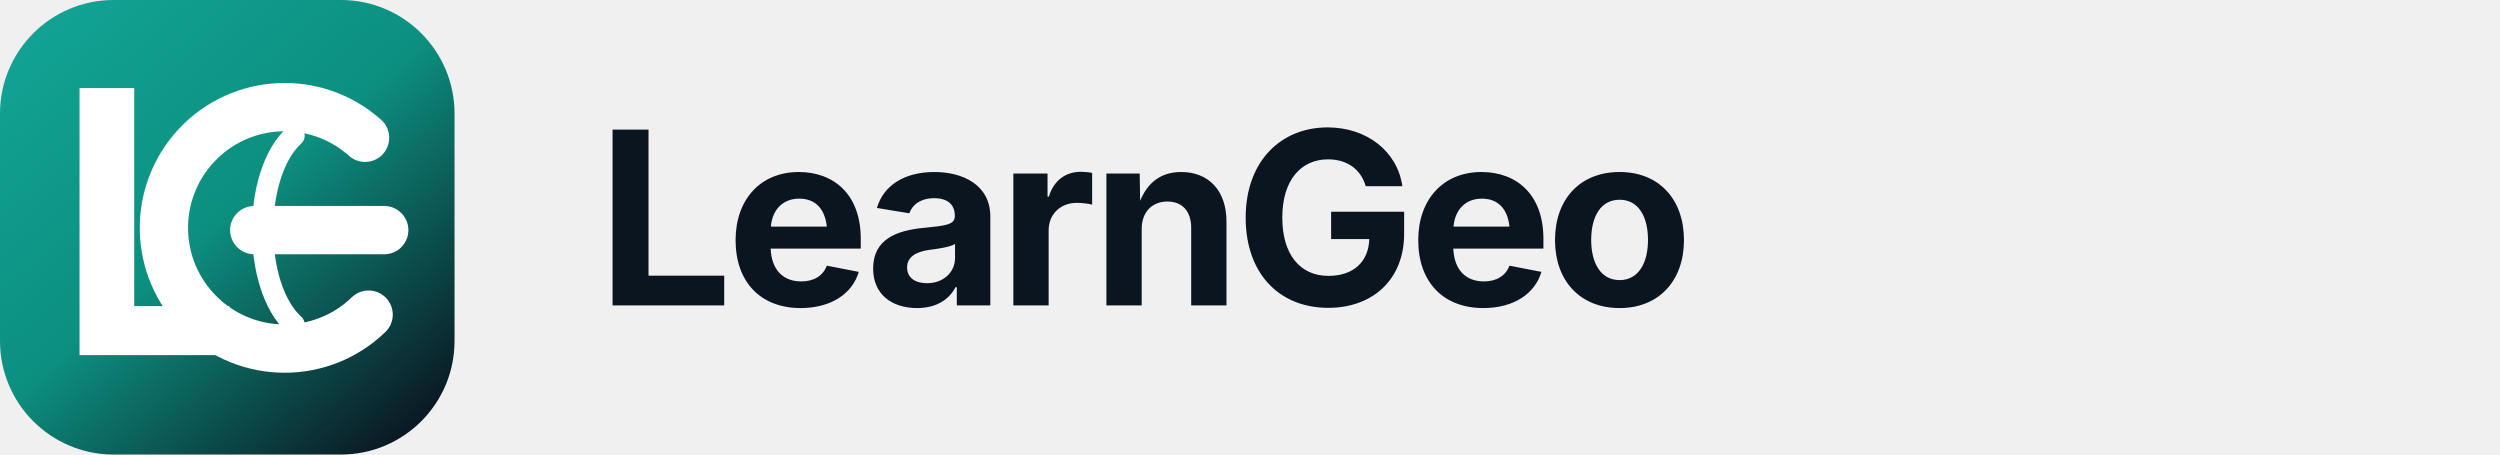
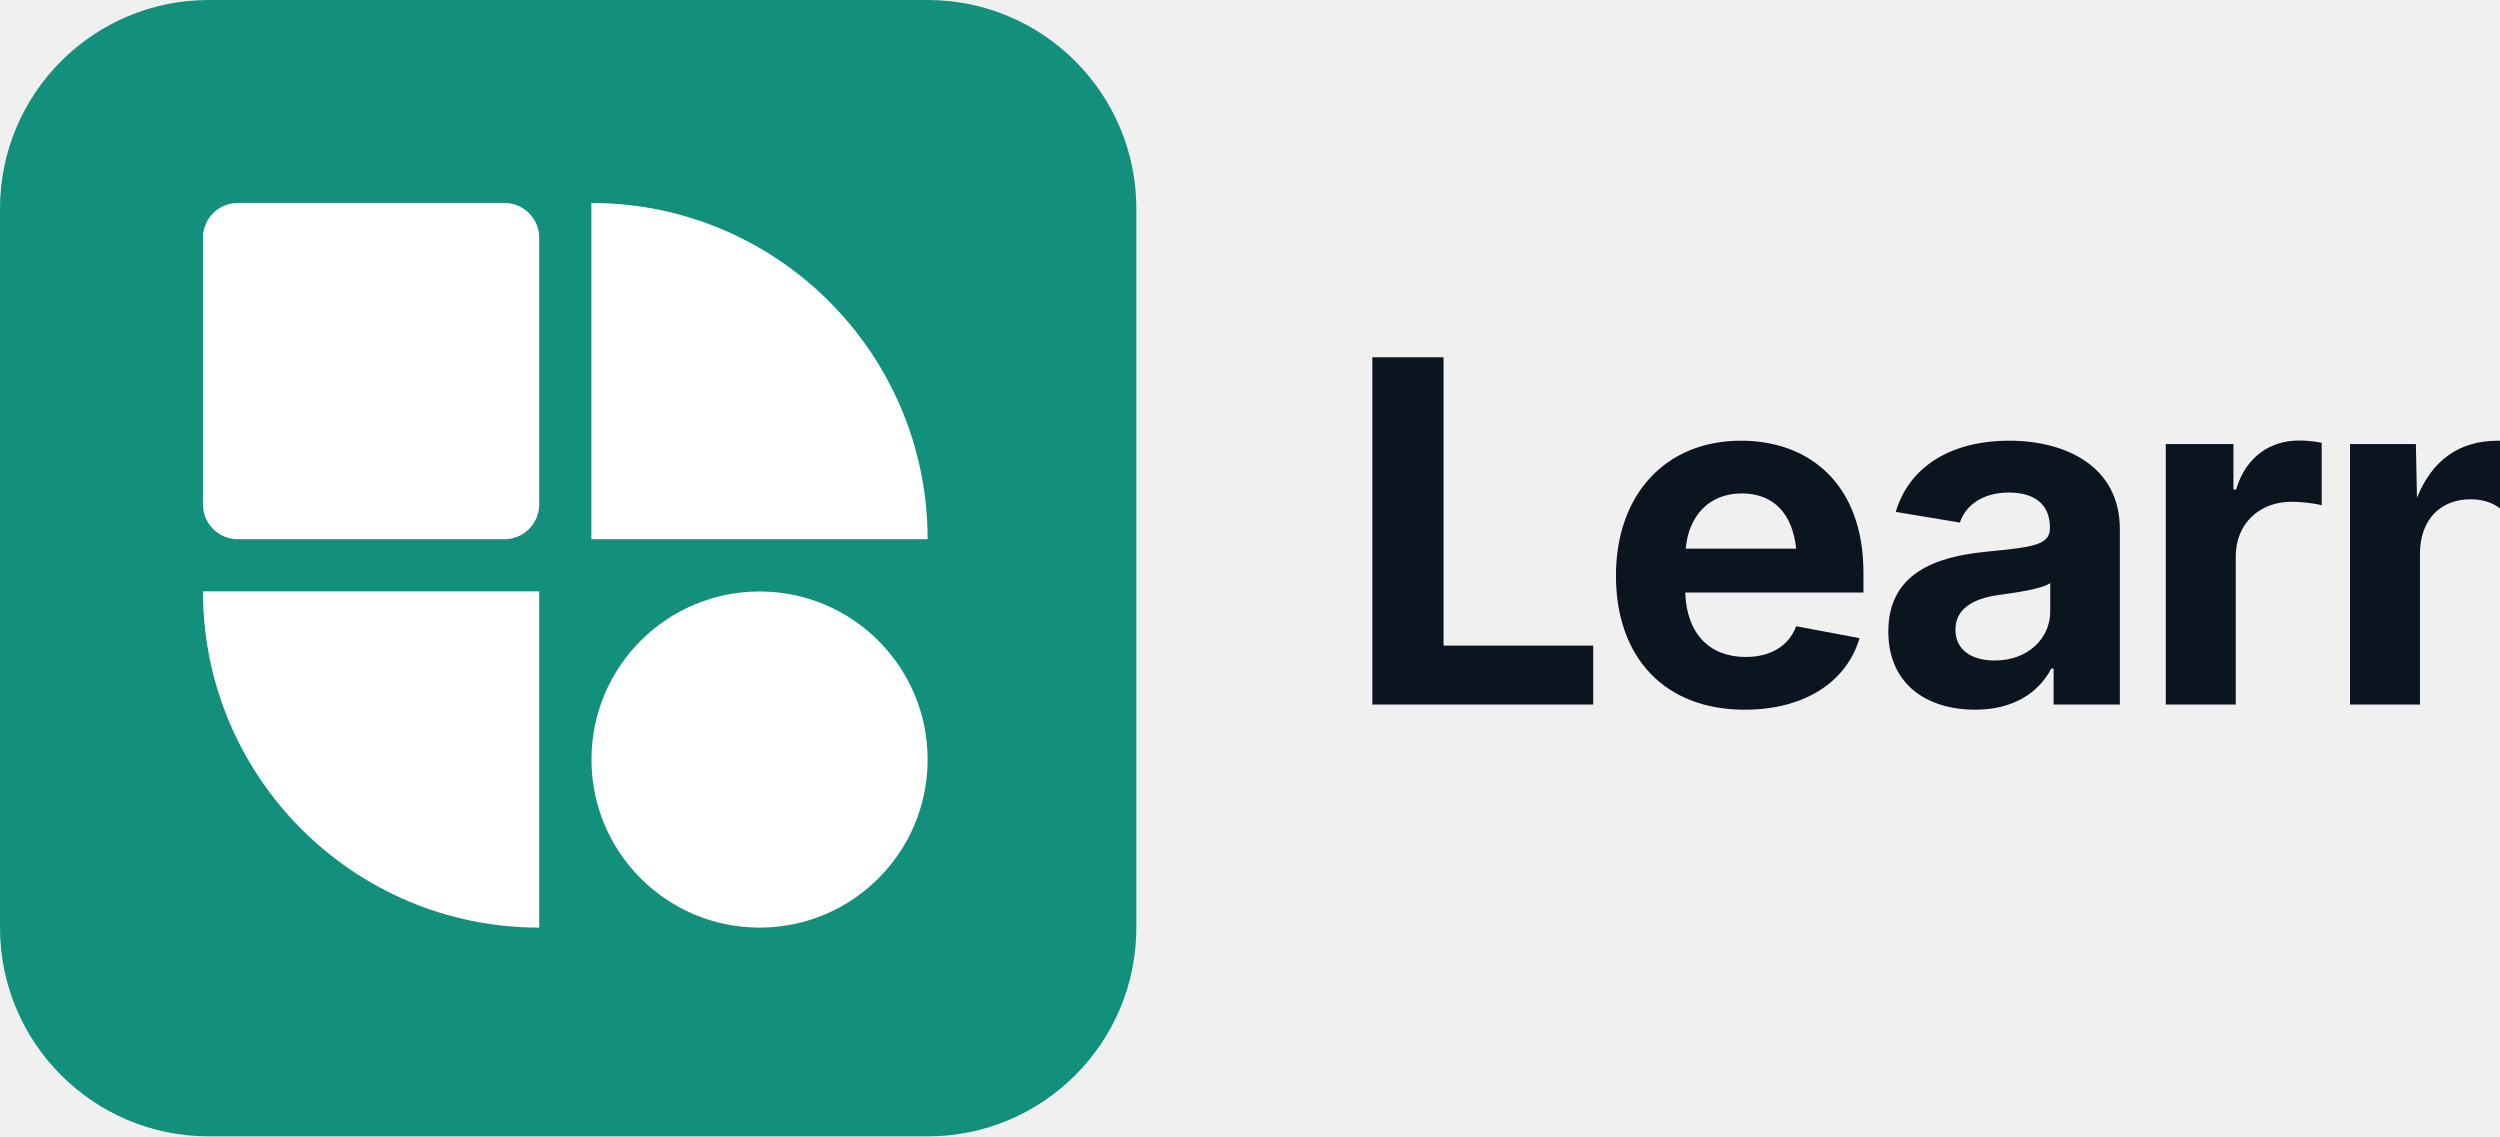
- <svg xmlns="http://www.w3.org/2000/svg" viewBox="0 0 176 32" role="img" aria-label="LearnGeo">
-   <defs>
-     <linearGradient id="lgBg" x1="3" y1="1" x2="29" y2="31" gradientUnits="userSpaceOnUse">
-       <stop stop-color="#12A394" />
-       <stop offset=".48" stop-color="#0C8F7F" />
-       <stop offset="1" stop-color="#0B1520" />
-     </linearGradient>
-   </defs>
-   <rect width="32" height="32" rx="8" fill="url(#lgBg)" />
-   <path fill="#fff" d="M5.6 6.2h3.85v15.35h6.7v3.45H5.6z" />
-   <path fill="none" stroke="#fff" stroke-width="3.4" stroke-linecap="round" d="M25.7 9.7a8.5 8.5 0 1 0 .25 12.45" />
-   <path fill="none" stroke="#fff" stroke-width="3.4" stroke-linecap="round" d="M17.9 16.2H27.05" />
-   <path fill="none" stroke="#fff" stroke-width="1.5" stroke-linecap="round" d="M20.7 9.55c-2.95 2.7-2.95 10.6 0 13.3" />
-   <text x="42" y="21.5" font-family="Inter, 'Segoe UI', Helvetica, Arial, sans-serif" font-size="17" font-weight="700" letter-spacing="-0.5" fill="#0B1520">LearnGeo</text>
+ <svg xmlns="http://www.w3.org/2000/svg" viewBox="0 0 220 100" role="img" aria-label="LearnGeo">
+   <rect width="100" height="100" rx="18.37" fill="#12907B" />
+   <g fill="#fff">
+     <rect x="17.86" y="17.86" width="29.59" height="29.59" rx="3.06" />
+     <path d="M 52.04 47.45 L 52.04 17.86 A 29.59 29.59 0 0 1 81.63 47.45 Z" />
+     <path d="M 17.86 52.04 L 47.45 52.04 L 47.45 81.63 A 29.59 29.59 0 0 1 17.86 52.04 Z" />
+     <circle cx="66.84" cy="66.84" r="14.79" />
+   </g>
+   <text x="118" y="62" font-family="Inter, 'Segoe UI', Helvetica, Arial, sans-serif" font-size="42" font-weight="700" letter-spacing="-1.2" fill="#0B1520">LearnGeo</text>
</svg>
